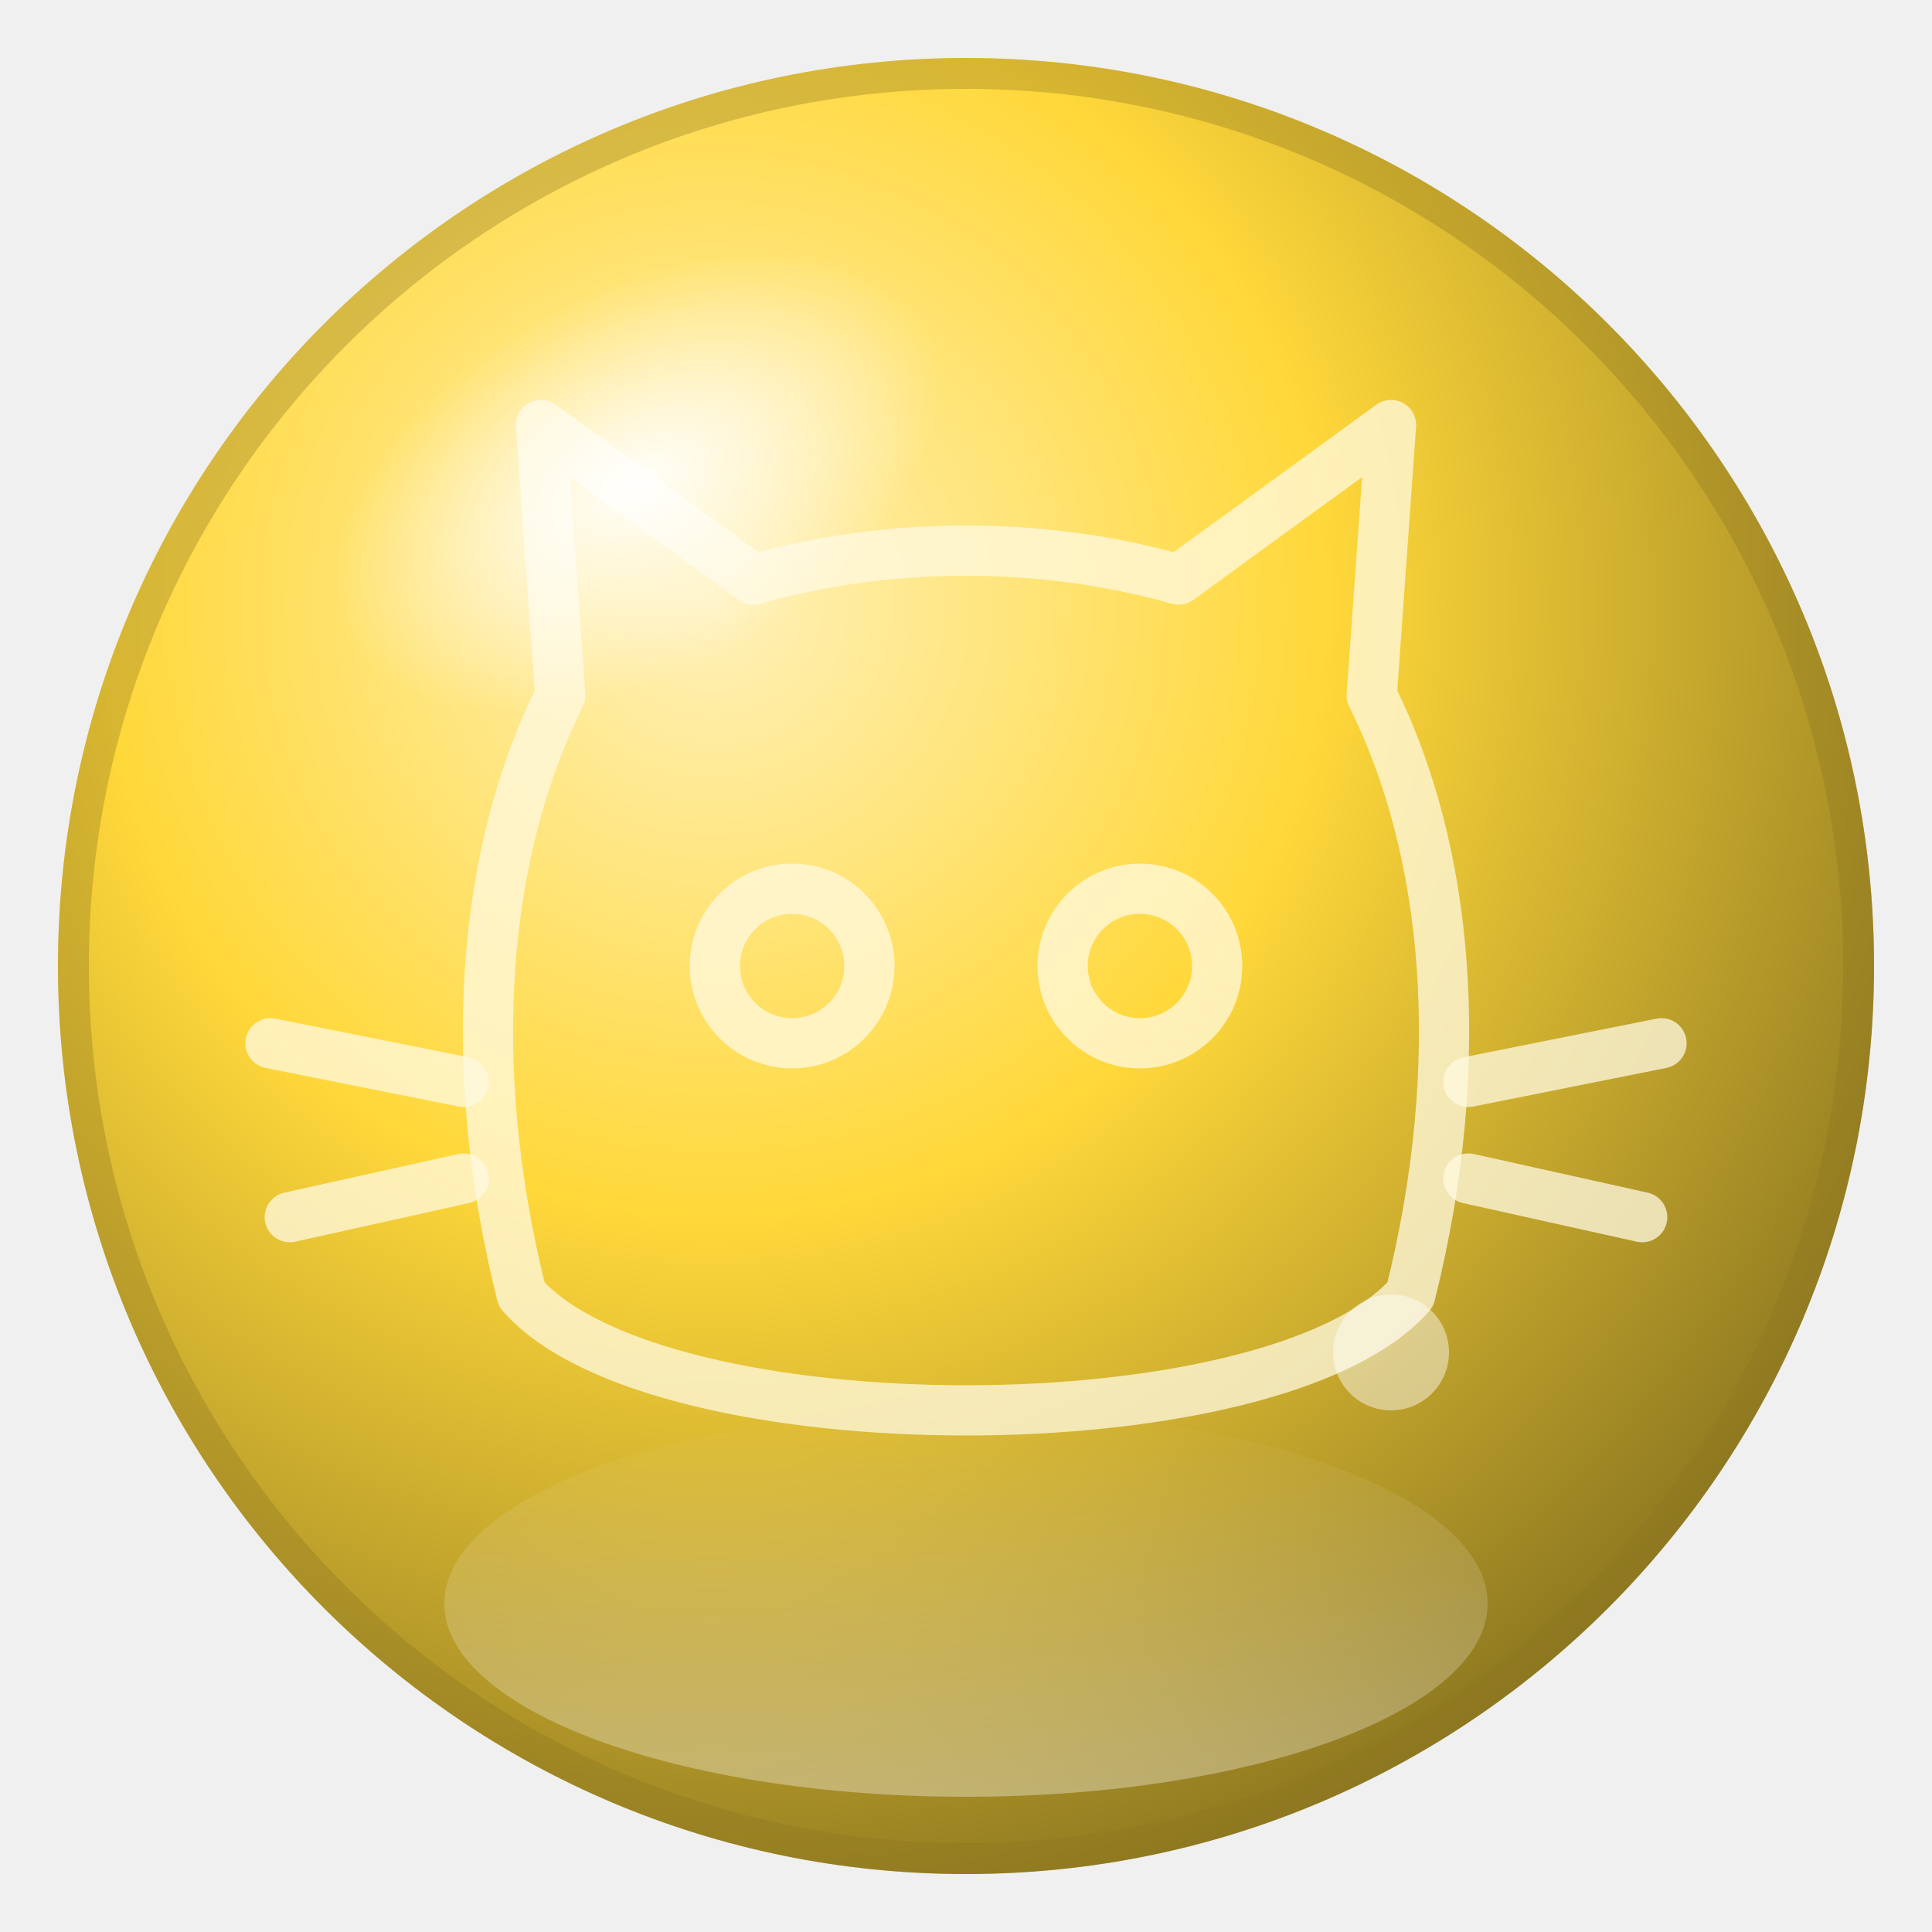
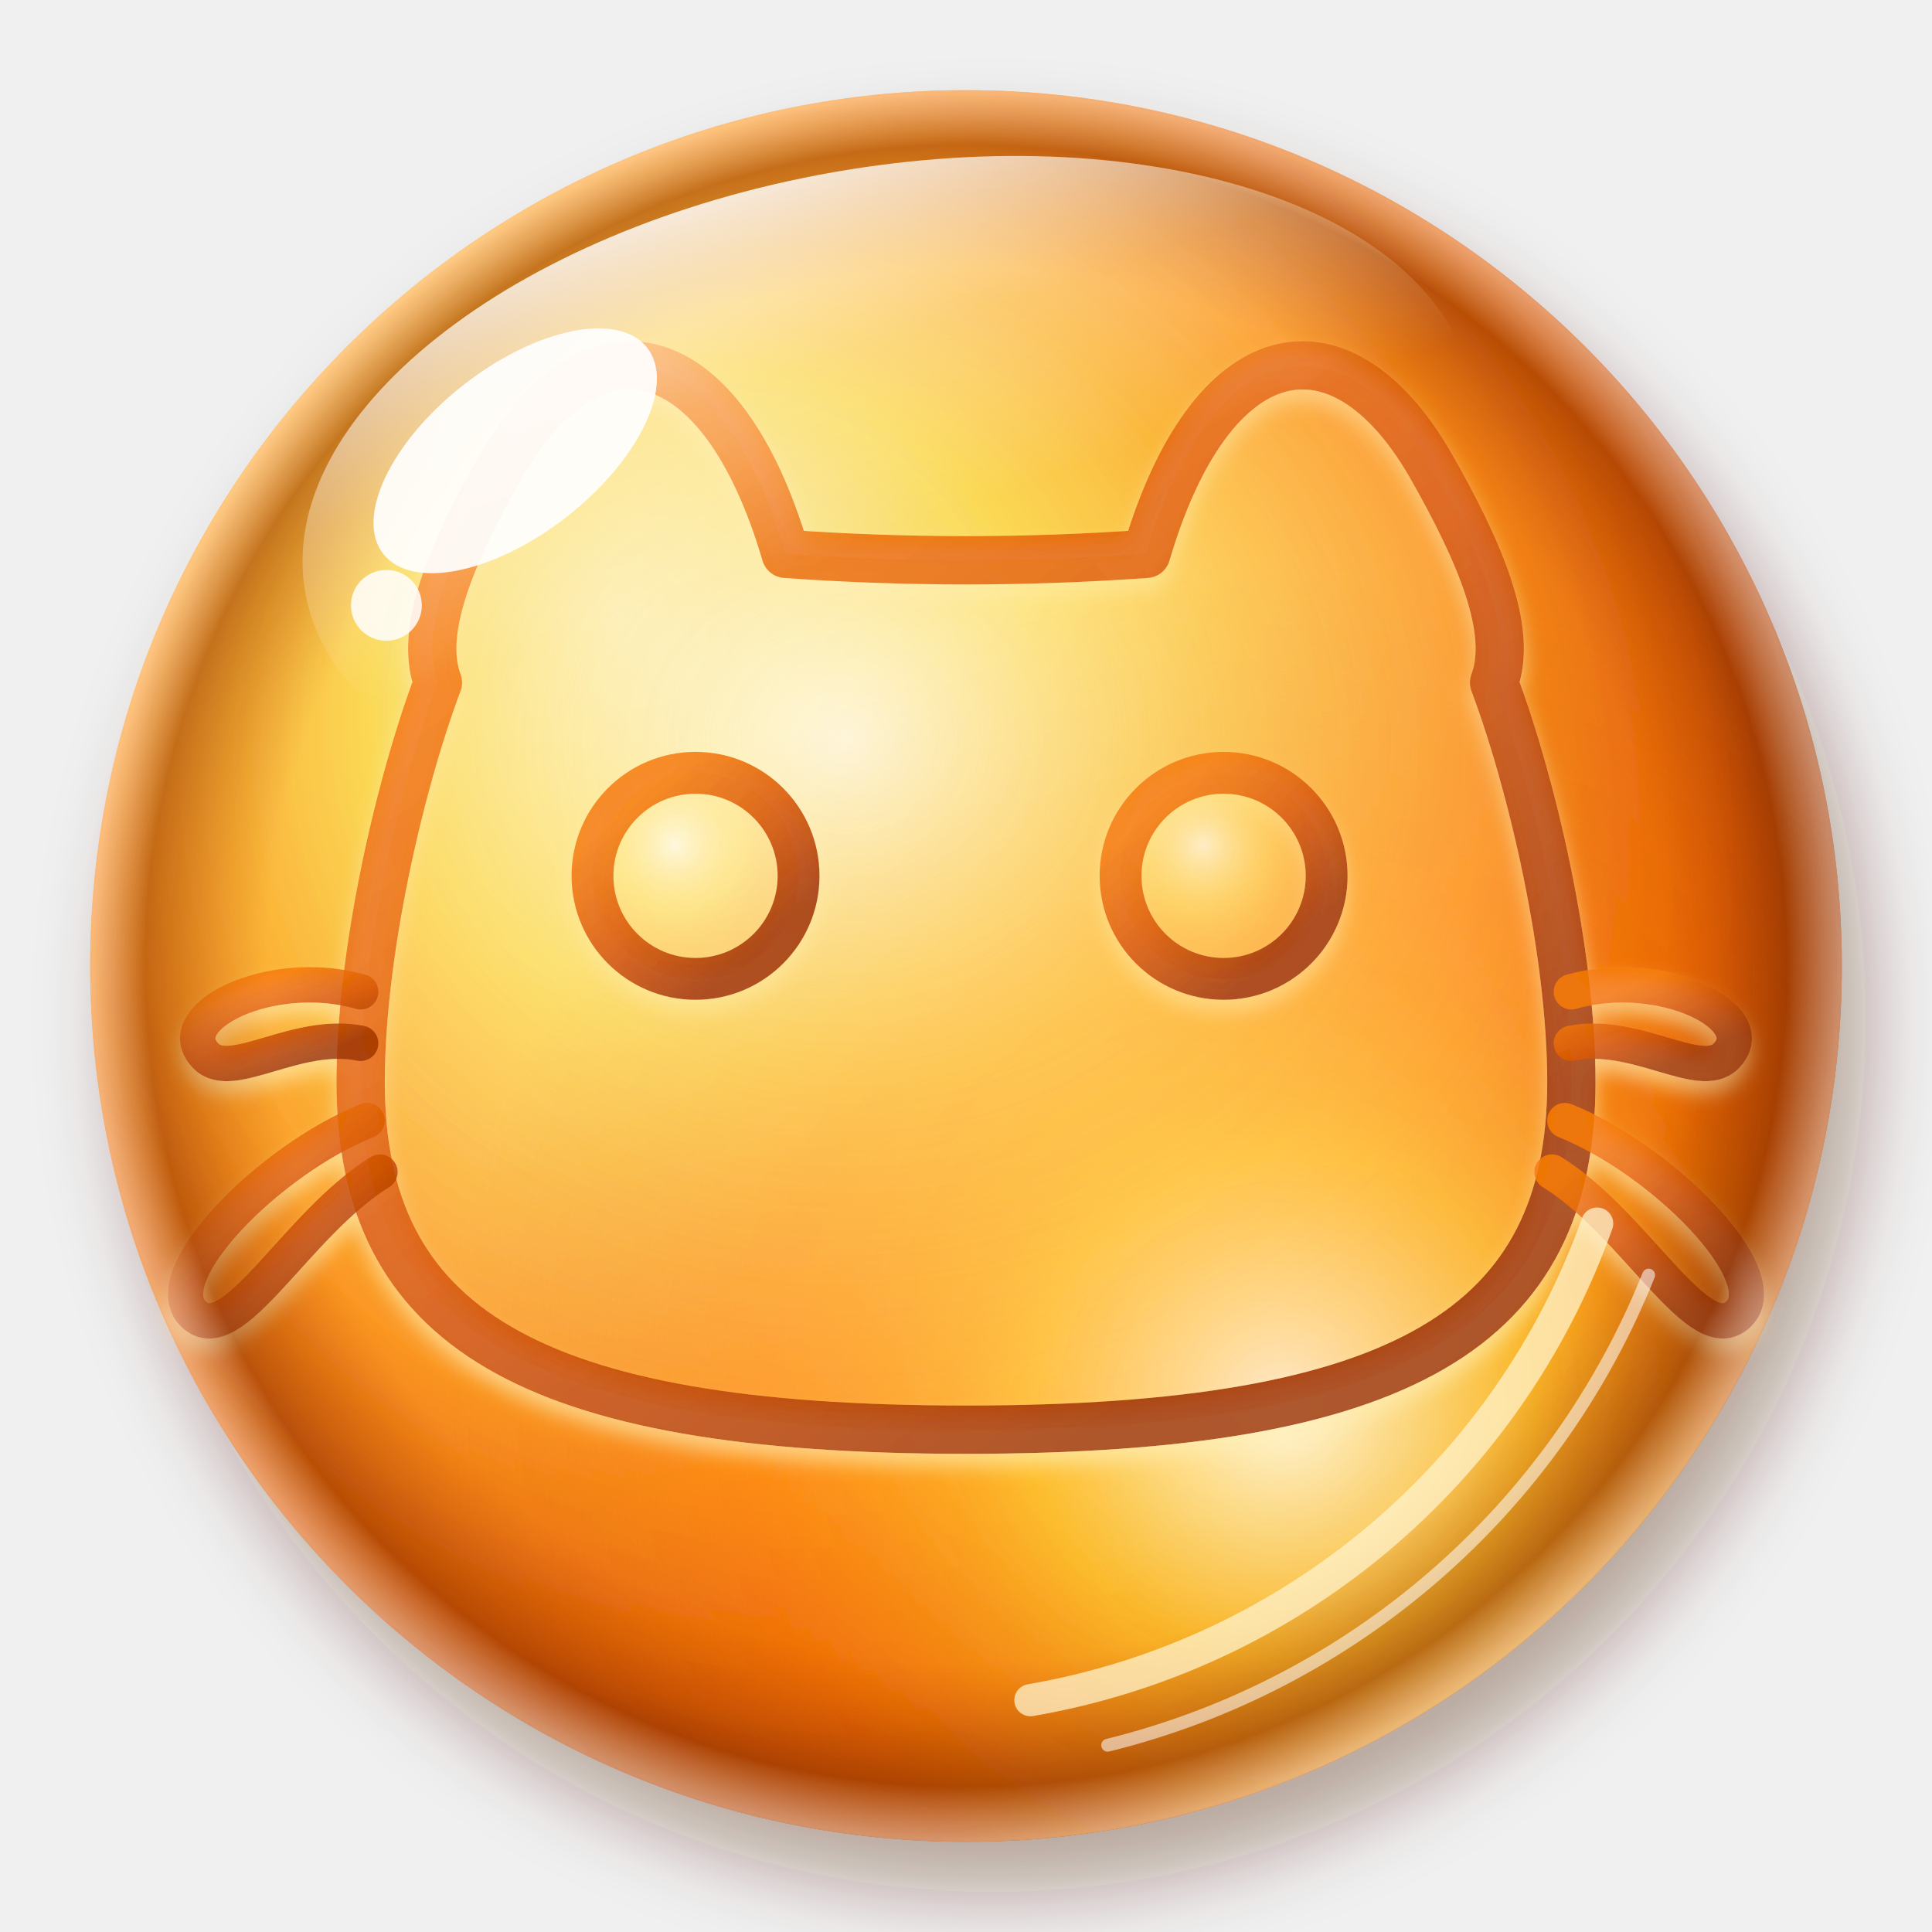
- <svg xmlns="http://www.w3.org/2000/svg" viewBox="0 0 100 100">
+ <svg xmlns="http://www.w3.org/2000/svg" viewBox="0 0 300 300" width="100%" height="100%">
  <defs>
-     <radialGradient id="body" cx="36%" cy="30%" r="75%">
-       <stop offset="0" stop-color="#fff1ba" />
-       <stop offset="0.45" stop-color="#ffd83a" />
-       <stop offset="1" stop-color="#8c7720" />
+     <filter id="sphere-shadow-orange" x="-15%" y="-15%" width="135%" height="135%">
+       <feDropShadow dx="4" dy="8" stdDeviation="6" flood-color="#4d1900" flood-opacity="0.35" />
+     </filter>
+     <filter id="cat-glass-orange" x="-10%" y="-10%" width="120%" height="120%">
+       <feDropShadow dx="0" dy="2" stdDeviation="1.5" flood-color="#fff0b3" flood-opacity="0.7" />
+     </filter>
+     <radialGradient id="orange-marble-base" cx="45%" cy="45%" r="55%" fx="30%" fy="30%">
+       <stop offset="0%" stop-color="#fff9db" stop-opacity="0.88" />
+       <stop offset="35%" stop-color="#ffdb4d" stop-opacity="0.9" />
+       <stop offset="70%" stop-color="#ff9419" stop-opacity="0.93" />
+       <stop offset="90%" stop-color="#e05a00" stop-opacity="0.96" />
+       <stop offset="100%" stop-color="#993300" stop-opacity="0.98" />
    </radialGradient>
-     <radialGradient id="shine" cx="50%" cy="50%" r="50%">
-       <stop offset="0" stop-color="#fff" stop-opacity="0.95" />
-       <stop offset="1" stop-color="#fff" stop-opacity="0" />
+     <radialGradient id="caustic-glow-orange" cx="68%" cy="75%" r="48%">
+       <stop offset="0%" stop-color="#ffffeb" stop-opacity="0.95" />
+       <stop offset="30%" stop-color="#ffcc33" stop-opacity="0.8" />
+       <stop offset="65%" stop-color="#ff7700" stop-opacity="0.35" />
+       <stop offset="100%" stop-color="#e05a00" stop-opacity="0" />
    </radialGradient>
-     <linearGradient id="bounce" x1="0" y1="0" x2="0" y2="1">
-       <stop offset="0" stop-color="#fff" stop-opacity="0" />
-       <stop offset="1" stop-color="#fff" stop-opacity="0.35" />
+     <radialGradient id="glass-rim-orange" cx="50%" cy="50%" r="50%">
+       <stop offset="80%" stop-color="#b34700" stop-opacity="0" />
+       <stop offset="94%" stop-color="#802b00" stop-opacity="0.45" />
+       <stop offset="100%" stop-color="#ffffff" stop-opacity="0.4" />
+     </radialGradient>
+     <linearGradient id="gloss-top-orange" x1="35%" y1="0%" x2="55%" y2="75%">
+       <stop offset="0%" stop-color="#ffffff" stop-opacity="0.88" />
+       <stop offset="40%" stop-color="#fff8e6" stop-opacity="0.32" />
+       <stop offset="75%" stop-color="#ffffff" stop-opacity="0" />
    </linearGradient>
+     <linearGradient id="cat-line-orange" x1="20%" y1="15%" x2="80%" y2="85%">
+       <stop offset="0%" stop-color="#f57c00" stop-opacity="0.88" />
+       <stop offset="50%" stop-color="#d95b00" stop-opacity="0.92" />
+       <stop offset="100%" stop-color="#a63a00" stop-opacity="0.92" />
+     </linearGradient>
+     <radialGradient id="cat-inner-orange" cx="40%" cy="35%" r="65%">
+       <stop offset="0%" stop-color="#ffffff" stop-opacity="0.6" />
+       <stop offset="50%" stop-color="#ffe066" stop-opacity="0.3" />
+       <stop offset="100%" stop-color="#ff8000" stop-opacity="0.15" />
+     </radialGradient>
  </defs>
-   <circle cx="50" cy="50" r="47" fill="url(#body)" />
-   <circle cx="50" cy="50" r="46.2" fill="none" stroke="#8c7720" stroke-opacity="0.35" stroke-width="1.6" />
-   <g fill="none" stroke="#fff9e1" stroke-opacity="0.75" stroke-width="2.6" stroke-linecap="round" stroke-linejoin="round">
-     <path d="M27 67 C24 55 25 44 29 36 L28 22 L39 30 C46 28 54 28 61 30 L72 22 L71 36 C75 44 76 55 73 67 C66 75 34 75 27 67 Z" />
-     <circle cx="41" cy="50" r="4" />
-     <circle cx="59" cy="50" r="4" />
-     <path d="M24 56 L14 54 M24 61 L15 63 M76 56 L86 54 M76 61 L85 63" />
+   <g filter="url(#sphere-shadow-orange)">
+     <circle cx="150" cy="150" r="136" fill="url(#orange-marble-base)" />
+     <circle cx="150" cy="150" r="136" fill="url(#caustic-glow-orange)" />
  </g>
-   <ellipse cx="50" cy="83" rx="27" ry="10" fill="url(#bounce)" />
-   <ellipse cx="33" cy="25" rx="17" ry="10" fill="url(#shine)" transform="rotate(-28 33 25)" />
-   <circle cx="72" cy="70" r="3" fill="#fff" fill-opacity="0.45" />
+   <g filter="url(#cat-glass-orange)" stroke="url(#cat-line-orange)" stroke-linecap="round" stroke-linejoin="round">
+     <path d="M 122 86              C 112 52, 92 48, 78 72              C 70 86, 65 98, 68 106              C 62 122, 56 148, 56 168              C 56 206, 82 222, 150 222              C 218 222, 244 206, 244 168              C 244 148, 238 122, 232 106              C 235 98, 230 86, 222 72              C 208 48, 188 52, 178 86              Q 150 88, 122 86 Z" fill="url(#cat-inner-orange)" stroke-width="7.5" />
+     <circle cx="108" cy="136" r="16" fill="url(#cat-inner-orange)" stroke-width="6.5" />
+     <circle cx="190" cy="136" r="16" fill="url(#cat-inner-orange)" stroke-width="6.5" />
+     <path d="M 56 154 C 42 150, 26 158, 32 164 C 36 168, 46 160, 56 162" fill="none" stroke-width="5.5" />
+     <path d="M 57 174 C 42 180, 24 198, 30 204 C 36 210, 46 190, 59 182" fill="none" stroke-width="5.5" />
+     <path d="M 244 154 C 258 150, 274 158, 268 164 C 264 168, 254 160, 244 162" fill="none" stroke-width="5.5" />
+     <path d="M 243 174 C 258 180, 276 198, 270 204 C 264 210, 254 190, 241 182" fill="none" stroke-width="5.5" />
+   </g>
+   <circle cx="150" cy="150" r="136" fill="url(#glass-rim-orange)" style="pointer-events: none;" />
+   <ellipse cx="138" cy="76" rx="92" ry="50" transform="rotate(-10 138 76)" fill="url(#gloss-top-orange)" style="pointer-events: none;" />
+   <ellipse cx="80" cy="70" rx="26" ry="13" transform="rotate(-38 80 70)" fill="#ffffff" opacity="0.92" />
+   <circle cx="60" cy="94" r="5.5" fill="#ffffff" opacity="0.85" />
+   <path d="M 248 190 A 114 114 0 0 1 160 264" fill="none" stroke="#fff3cc" stroke-width="5" stroke-linecap="round" opacity="0.75" />
+   <path d="M 256 198 A 122 122 0 0 1 172 271" fill="none" stroke="#ffffff" stroke-width="2" stroke-linecap="round" opacity="0.55" />
</svg>
